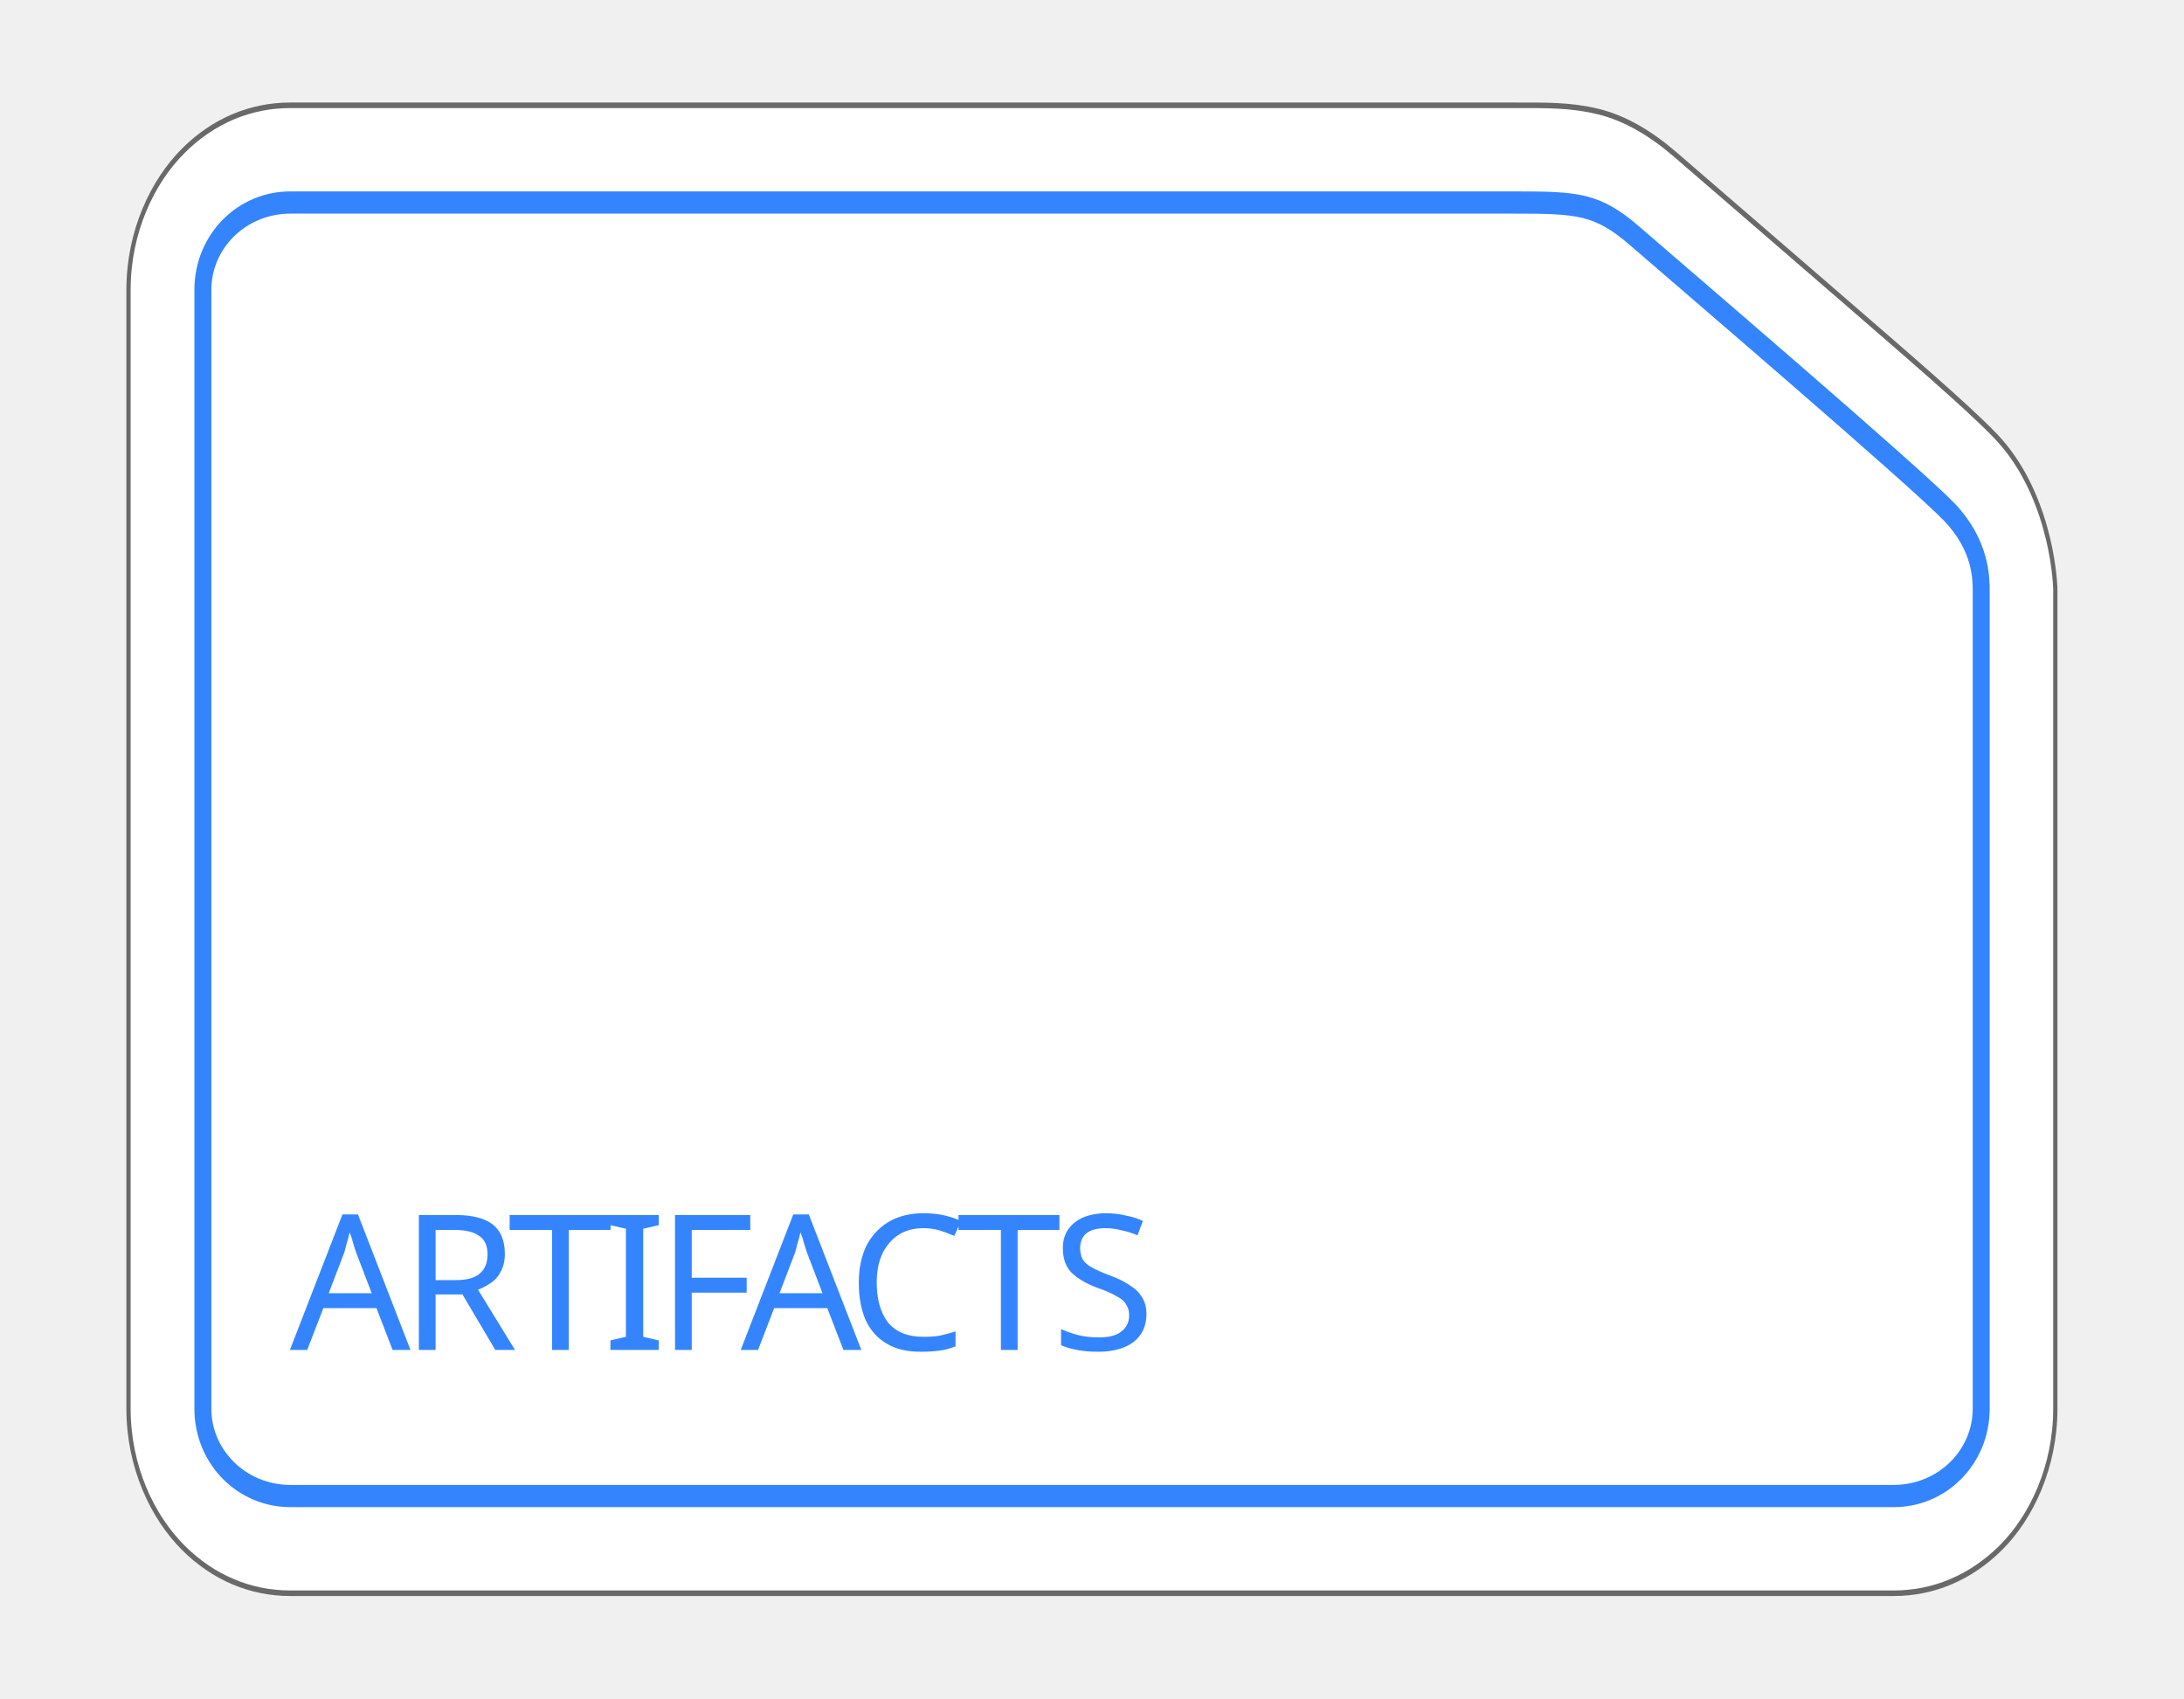
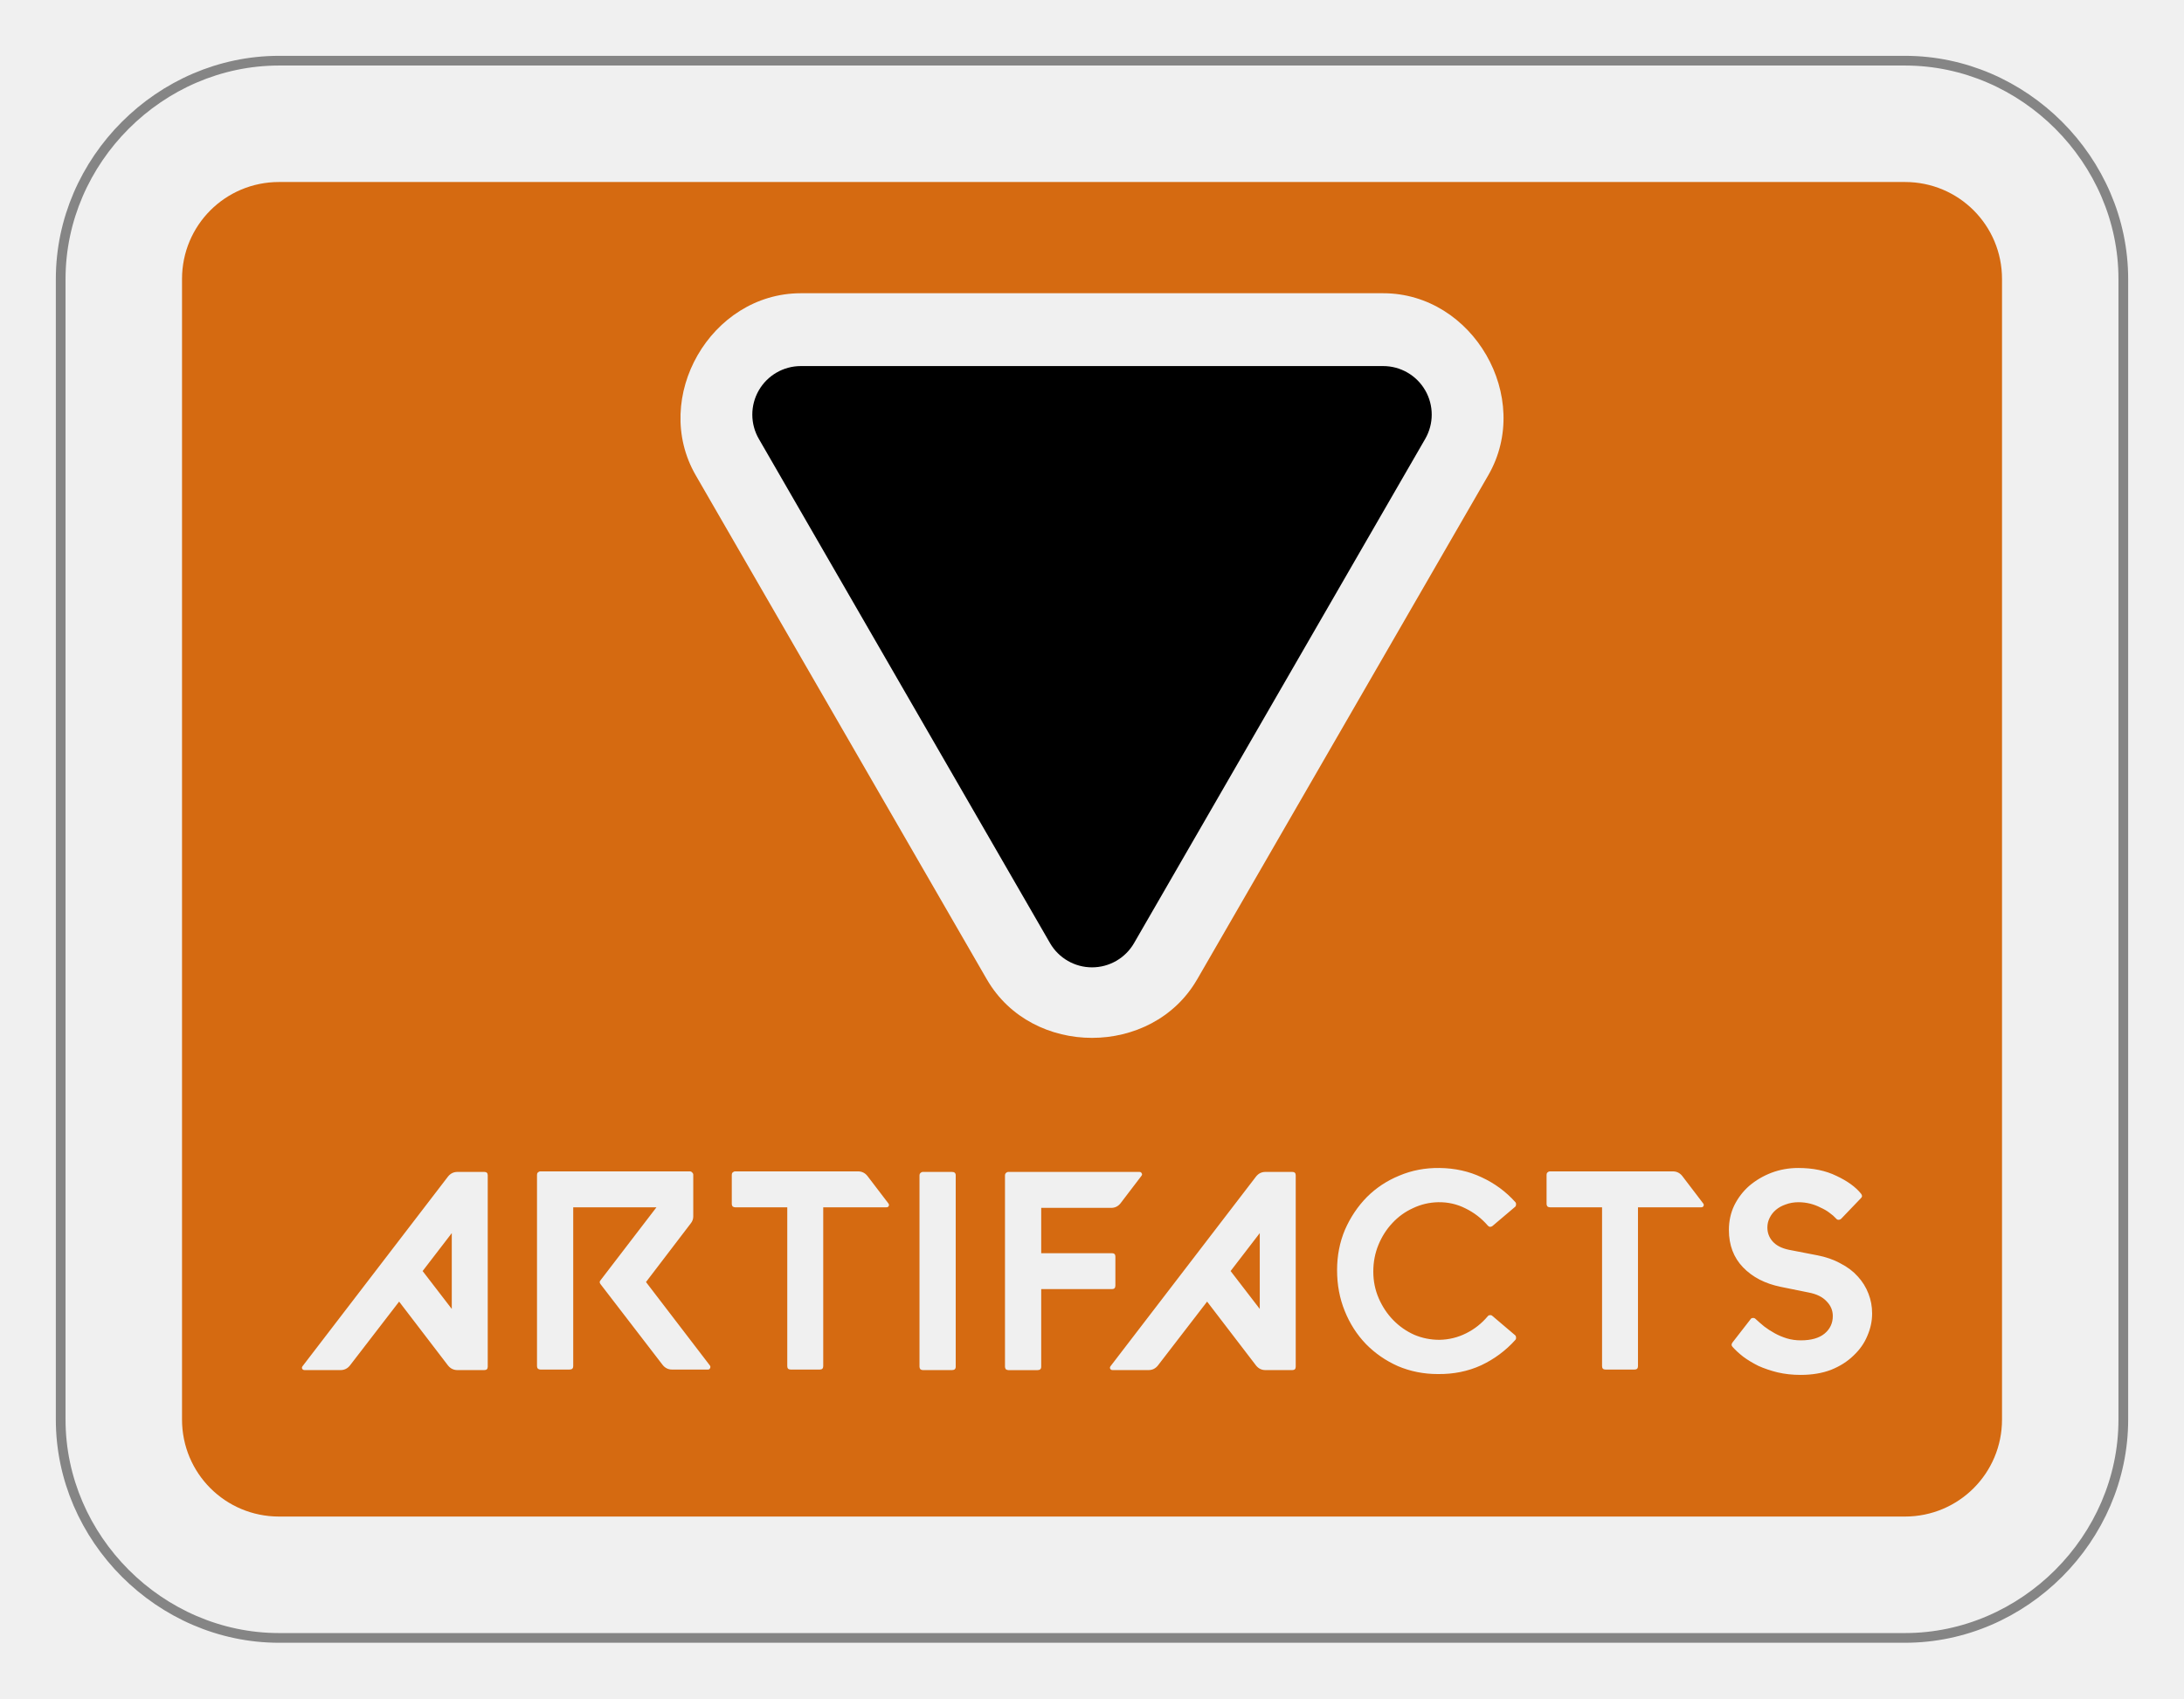
<svg xmlns="http://www.w3.org/2000/svg" width="2.25in" height="1.75in" viewBox="0 0 57.15 44.45" version="1.1" id="svg1">
  <defs id="defs1">
    </defs>
  <g id="layer1">
-     <rect style="display:none;fill:#ffe9a6;stroke-width:0.525;stroke-linecap:round;stroke-linejoin:round" id="rect1" width="50.8" height="38.1" x="3.175" y="3.175" rx="2.54" ry="2.54" />
-     <path id="rect3" style="display:inline;fill:#ffffff;fill-opacity:1;stroke:#696969;stroke-width:0.07;stroke-linecap:round;stroke-linejoin:round;stroke-opacity:1;stroke-dasharray:none;paint-order:stroke markers fill" d="M 34.873 9.477 C 34.551 9.477 34.247 9.573 34.002 9.76 C 33.753 9.95 33.557 10.26 33.557 10.623 L 33.557 17.67 C 33.557 18.033 33.753 18.343 34.002 18.533 C 34.247 18.72 34.551 18.816 34.873 18.816 L 48.102 18.816 C 48.423 18.816 48.727 18.72 48.973 18.533 C 49.224 18.342 49.416 18.029 49.416 17.67 L 49.416 12.521 C 49.416 12.416 49.358 11.898 48.93 11.557 C 48.697 11.371 48.182 11.035 47.613 10.658 C 47.044 10.281 46.464 9.901 46.293 9.787 C 46.098 9.658 45.886 9.558 45.658 9.516 C 45.434 9.474 45.232 9.477 44.971 9.477 L 34.873 9.477 z M 34.363 10.233 C 34.363 10.233 34.364 10.233 34.364 10.233 C 34.331 10.257 34.301 10.285 34.276 10.314 C 34.301 10.285 34.331 10.257 34.363 10.233 z M 48.558 12.022 C 48.625 12.074 48.674 12.127 48.711 12.178 C 48.674 12.127 48.625 12.074 48.558 12.022 z M 34.276 17.979 C 34.301 18.008 34.331 18.035 34.364 18.06 C 34.331 18.035 34.301 18.008 34.276 17.979 z M 48.699 17.979 C 48.673 18.008 48.643 18.035 48.611 18.06 C 48.643 18.035 48.673 18.008 48.699 17.979 z " transform="matrix(3.17228,0,0,4.153963,-103.034,-36.53877)" />
-     <g id="g1" transform="translate(10.09697,-1.109545)" style="stroke:none">
-       <path style="fill:#3485fd;stroke:none;stroke-width:8.407;stroke-linecap:round;stroke-linejoin:round;stroke-dasharray:none;stroke-opacity:1;paint-order:stroke markers fill" id="path2" transform="matrix(0.7553055,0,0,0.7553055,4.010535,5.745866)" />
-       <path style="fill:#000000;fill-opacity:1;stroke:none;stroke-width:3.81;stroke-linecap:round;stroke-linejoin:round;stroke-dasharray:none;stroke-opacity:1;paint-order:stroke markers fill" id="path3" transform="matrix(1.50948,0,0,1.50948,-8.862273,-4.148145)" />
-     </g>
-     <text xml:space="preserve" style="font-style:normal;font-variant:normal;font-weight:normal;font-stretch:normal;font-size:4.939px;line-height:1;font-family:'Cyborg Punk';-inkscape-font-specification:'Cyborg Punk, Normal';font-variant-ligatures:normal;font-variant-caps:normal;font-variant-numeric:normal;font-variant-east-asian:normal;letter-spacing:-0.265px;word-spacing:0px;writing-mode:lr-tb;text-orientation:upright;fill:none;fill-opacity:1;stroke:#cfc8b3;stroke-width:0.762;stroke-linecap:round;stroke-linejoin:round;stroke-dasharray:none;stroke-opacity:1;paint-order:stroke markers fill" x="7.587" y="35.326" id="text8">
-       <tspan id="tspan8" style="font-style:normal;font-variant:normal;font-weight:normal;font-stretch:normal;font-size:4.939px;font-family:'Cyborg Punk';-inkscape-font-specification:'Cyborg Punk, Normal';font-variant-ligatures:normal;font-variant-caps:normal;font-variant-numeric:normal;font-variant-east-asian:normal;letter-spacing:-0.265px;fill:#3485fd;fill-opacity:1;stroke:none;stroke-width:0.762" x="7.587" y="35.326">ARTIFACTS</tspan>
+     <path style="color:#000000;display:none;fill:#d56a11;stroke-linecap:round;stroke-linejoin:round;-inkscape-stroke:none;paint-order:markers stroke fill" d="M 7.303,4.763 H 49.847 c 1.407,0 2.54,1.133 2.54,2.54 V 37.148 c 0,1.407 -1.133,2.54 -2.54,2.54 H 7.303 c -1.407,0 -2.54,-1.133 -2.54,-2.54 V 7.303 c 0,-1.407 1.133,-2.54 2.54,-2.54 z" id="path28" />
+     <text xml:space="preserve" style="font-style:normal;font-variant:normal;font-weight:normal;font-stretch:normal;font-size:7.408px;line-height:1;font-family:VALORANT;-inkscape-font-specification:'VALORANT, Normal';font-variant-ligatures:normal;font-variant-caps:normal;font-variant-numeric:normal;font-variant-east-asian:normal;text-align:center;letter-spacing:-0.926px;word-spacing:0px;writing-mode:lr-tb;text-orientation:upright;text-anchor:middle;display:none;fill:#ffffff;fill-opacity:1;stroke:#cfc8b3;stroke-width:0.762;stroke-linecap:round;stroke-linejoin:round;stroke-dasharray:none;stroke-opacity:1;paint-order:stroke markers fill" x="28.528" y="35.855" id="text10">
+       <tspan id="tspan10" style="font-style:normal;font-variant:normal;font-weight:normal;font-stretch:normal;font-size:7.408px;font-family:VALORANT;-inkscape-font-specification:'VALORANT, Normal';font-variant-ligatures:normal;font-variant-caps:normal;font-variant-numeric:normal;font-variant-east-asian:normal;text-align:center;letter-spacing:-0.926px;text-anchor:middle;fill:#ffffff;fill-opacity:1;stroke:none;stroke-width:0.762" x="28.065" y="35.855">A R T I FA C T S</tspan>
    </text>
-     <path id="path5" style="display:inline;fill:none;stroke:#3485fd;stroke-width:0.14;stroke-linecap:round;stroke-linejoin:round;fill-opacity:1" transform="matrix(3.17228,0,0,4.153963,-103.034,-36.53877)" d="m 34.874,10.072 h 10.097 c 0.521,0 0.684,0.006 0.995,0.212 0.353,0.234 2.302,1.507 2.593,1.738 0.265,0.212 0.263,0.421 0.263,0.5 v 5.149 c 0,0.305 -0.321,0.55 -0.721,0.55 H 34.874 c -0.399,0 -0.721,-0.245 -0.721,-0.55 v -7.049 c 0,-0.305 0.321,-0.55 0.721,-0.55 z" />
+     <path id="path29" style="color:#000000;fill:#d56a11;stroke-linecap:round;stroke-linejoin:round;-inkscape-stroke:none;paint-order:markers stroke fill" d="M 7.302 4.763 C 5.895 4.763 4.763 5.895 4.763 7.302 L 4.763 37.148 C 4.763 38.555 5.895 39.688 7.302 39.688 L 49.848 39.688 C 51.255 39.688 52.388 38.555 52.388 37.148 L 52.388 7.302 C 52.388 5.895 51.255 4.763 49.848 4.763 L 7.302 4.763 z M 20.951 7.674 A 1.905 1.905 0 0 1 20.953 7.674 L 36.194 7.674 C 38.547 7.673 40.123 10.402 38.943 12.44 L 31.324 25.635 A 1.905 1.905 0 0 1 31.322 25.637 C 30.144 27.669 27.006 27.669 25.828 25.637 A 1.905 1.905 0 0 1 25.826 25.635 L 18.207 12.44 C 17.029 10.404 18.599 7.678 20.951 7.674 z M 22.054 11.485 L 28.576 22.777 L 35.096 11.485 L 22.054 11.485 z M 28.029 23.725 C 28.029 23.726 28.026 23.726 28.025 23.727 L 28.025 23.73 L 28.029 23.725 z M 37.67 30.566 C 38.07 30.571 38.438 30.652 38.773 30.811 C 39.114 30.969 39.408 31.186 39.655 31.462 C 39.67 31.482 39.675 31.504 39.67 31.529 C 39.67 31.554 39.66 31.573 39.64 31.588 L 39.055 32.084 C 39.035 32.099 39.013 32.107 38.988 32.107 C 38.964 32.102 38.944 32.09 38.929 32.07 C 38.766 31.882 38.573 31.734 38.351 31.625 C 38.129 31.512 37.889 31.457 37.632 31.462 C 37.4 31.467 37.18 31.519 36.973 31.618 C 36.766 31.712 36.586 31.843 36.432 32.01 C 36.279 32.173 36.158 32.364 36.069 32.581 C 35.98 32.798 35.936 33.031 35.936 33.278 C 35.936 33.524 35.983 33.756 36.077 33.974 C 36.171 34.191 36.297 34.381 36.455 34.544 C 36.613 34.707 36.795 34.835 37.003 34.929 C 37.21 35.018 37.432 35.063 37.67 35.063 C 37.916 35.058 38.149 35.001 38.366 34.892 C 38.583 34.784 38.771 34.636 38.929 34.448 C 38.944 34.428 38.964 34.418 38.988 34.418 C 39.013 34.413 39.035 34.421 39.055 34.44 L 39.64 34.937 C 39.66 34.952 39.67 34.972 39.67 34.996 C 39.675 35.021 39.67 35.043 39.655 35.063 C 39.403 35.344 39.104 35.567 38.758 35.73 C 38.413 35.888 38.035 35.964 37.625 35.959 C 37.255 35.959 36.907 35.89 36.581 35.752 C 36.26 35.609 35.981 35.416 35.744 35.174 C 35.506 34.927 35.321 34.638 35.188 34.307 C 35.054 33.976 34.988 33.621 34.988 33.24 C 34.988 32.86 35.057 32.507 35.195 32.181 C 35.338 31.855 35.529 31.571 35.766 31.329 C 36.008 31.087 36.291 30.899 36.617 30.766 C 36.943 30.628 37.294 30.561 37.67 30.566 z M 47.056 30.566 C 47.441 30.566 47.774 30.635 48.056 30.773 C 48.342 30.907 48.557 31.062 48.7 31.24 C 48.735 31.284 48.733 31.324 48.693 31.359 L 48.182 31.892 C 48.162 31.912 48.137 31.922 48.108 31.922 C 48.083 31.922 48.061 31.909 48.041 31.884 C 47.997 31.835 47.94 31.786 47.871 31.737 C 47.807 31.687 47.73 31.643 47.641 31.603 C 47.557 31.559 47.466 31.524 47.367 31.499 C 47.268 31.475 47.167 31.462 47.063 31.462 C 46.94 31.462 46.826 31.482 46.723 31.522 C 46.624 31.556 46.54 31.603 46.471 31.662 C 46.401 31.721 46.347 31.791 46.308 31.87 C 46.268 31.949 46.248 32.033 46.248 32.122 C 46.248 32.265 46.295 32.388 46.389 32.492 C 46.483 32.596 46.624 32.668 46.812 32.707 L 47.538 32.848 C 47.775 32.892 47.982 32.964 48.16 33.063 C 48.343 33.156 48.493 33.27 48.612 33.403 C 48.735 33.536 48.829 33.687 48.893 33.855 C 48.957 34.018 48.989 34.191 48.989 34.374 C 48.989 34.571 48.948 34.766 48.864 34.959 C 48.785 35.152 48.663 35.324 48.5 35.477 C 48.342 35.631 48.148 35.754 47.915 35.848 C 47.683 35.937 47.416 35.981 47.115 35.981 C 46.903 35.981 46.703 35.959 46.515 35.915 C 46.332 35.87 46.164 35.813 46.011 35.744 C 45.863 35.67 45.733 35.591 45.619 35.507 C 45.505 35.418 45.411 35.332 45.337 35.248 C 45.303 35.213 45.303 35.174 45.337 35.13 L 45.804 34.529 C 45.819 34.504 45.839 34.492 45.863 34.492 C 45.893 34.488 45.917 34.495 45.937 34.515 C 46.006 34.579 46.083 34.646 46.167 34.715 C 46.251 34.779 46.342 34.838 46.441 34.892 C 46.54 34.947 46.646 34.991 46.759 35.026 C 46.873 35.06 46.994 35.077 47.123 35.077 C 47.394 35.077 47.602 35.018 47.745 34.9 C 47.888 34.781 47.96 34.628 47.96 34.44 C 47.96 34.292 47.905 34.164 47.797 34.055 C 47.693 33.942 47.537 33.865 47.33 33.825 L 46.604 33.678 C 46.189 33.594 45.858 33.423 45.611 33.166 C 45.364 32.91 45.241 32.583 45.241 32.188 C 45.241 31.956 45.288 31.741 45.382 31.544 C 45.481 31.346 45.611 31.176 45.774 31.033 C 45.942 30.89 46.135 30.776 46.352 30.692 C 46.574 30.608 46.809 30.566 47.056 30.566 z M 14.141 30.655 L 18.052 30.655 C 18.077 30.655 18.097 30.665 18.112 30.684 C 18.131 30.699 18.141 30.719 18.141 30.744 L 18.141 31.833 C 18.141 31.902 18.119 31.963 18.074 32.018 L 16.904 33.551 L 18.578 35.737 C 18.593 35.762 18.593 35.786 18.578 35.811 C 18.568 35.83 18.551 35.841 18.527 35.841 L 17.585 35.841 C 17.487 35.841 17.405 35.801 17.341 35.722 L 15.718 33.611 C 15.684 33.571 15.684 33.534 15.718 33.5 L 17.178 31.595 L 15 31.595 L 15 35.752 C 15 35.811 14.968 35.841 14.903 35.841 L 14.141 35.841 C 14.116 35.841 14.094 35.833 14.074 35.818 C 14.059 35.799 14.052 35.777 14.052 35.752 L 14.052 30.744 C 14.052 30.719 14.059 30.699 14.074 30.684 C 14.094 30.665 14.116 30.655 14.141 30.655 z M 19.238 30.655 L 22.453 30.655 C 22.552 30.655 22.633 30.694 22.697 30.773 L 23.246 31.492 C 23.265 31.517 23.268 31.541 23.253 31.566 C 23.243 31.586 23.223 31.595 23.193 31.595 L 21.542 31.595 L 21.542 35.752 C 21.542 35.811 21.512 35.841 21.452 35.841 L 20.69 35.841 C 20.63 35.841 20.601 35.811 20.601 35.752 L 20.601 31.595 L 19.238 31.595 C 19.213 31.595 19.191 31.588 19.171 31.573 C 19.156 31.554 19.149 31.531 19.149 31.507 L 19.149 30.744 C 19.149 30.719 19.156 30.699 19.171 30.684 C 19.191 30.665 19.213 30.655 19.238 30.655 z M 40.559 30.655 L 43.774 30.655 C 43.873 30.655 43.954 30.694 44.019 30.773 L 44.567 31.492 C 44.587 31.517 44.589 31.541 44.574 31.566 C 44.564 31.586 44.544 31.595 44.515 31.595 L 42.862 31.595 L 42.862 35.752 C 42.862 35.811 42.833 35.841 42.774 35.841 L 42.011 35.841 C 41.952 35.841 41.922 35.811 41.922 35.752 L 41.922 31.595 L 40.559 31.595 C 40.534 31.595 40.512 31.588 40.492 31.573 C 40.477 31.554 40.47 31.531 40.47 31.507 L 40.47 30.744 C 40.47 30.719 40.477 30.699 40.492 30.684 C 40.512 30.665 40.534 30.655 40.559 30.655 z M 11.97 30.669 L 12.674 30.669 C 12.733 30.669 12.763 30.699 12.763 30.758 L 12.763 35.766 C 12.763 35.826 12.733 35.855 12.674 35.855 L 11.97 35.855 C 11.871 35.855 11.79 35.816 11.725 35.737 L 10.444 34.063 L 9.155 35.737 C 9.091 35.816 9.009 35.855 8.911 35.855 L 7.97 35.855 C 7.945 35.855 7.925 35.845 7.91 35.826 C 7.895 35.801 7.898 35.777 7.918 35.752 L 11.725 30.788 C 11.79 30.709 11.871 30.669 11.97 30.669 z M 24.149 30.669 L 24.912 30.669 C 24.976 30.669 25.009 30.699 25.009 30.758 L 25.009 35.766 C 25.009 35.826 24.976 35.855 24.912 35.855 L 24.149 35.855 C 24.125 35.855 24.103 35.848 24.083 35.833 C 24.068 35.813 24.061 35.791 24.061 35.766 L 24.061 30.758 C 24.061 30.734 24.068 30.714 24.083 30.699 C 24.103 30.68 24.125 30.669 24.149 30.669 z M 26.387 30.669 L 29.817 30.669 C 29.846 30.669 29.866 30.682 29.876 30.707 C 29.891 30.726 29.888 30.749 29.868 30.773 L 29.32 31.492 C 29.256 31.571 29.175 31.61 29.076 31.61 L 27.246 31.61 L 27.246 32.796 L 29.098 32.796 C 29.157 32.796 29.187 32.826 29.187 32.885 L 29.187 33.64 C 29.187 33.705 29.157 33.736 29.098 33.736 L 27.246 33.736 L 27.246 35.766 C 27.246 35.826 27.214 35.856 27.15 35.856 L 26.387 35.856 C 26.362 35.856 26.34 35.848 26.32 35.833 C 26.305 35.814 26.298 35.791 26.298 35.766 L 26.298 30.758 C 26.298 30.734 26.305 30.714 26.32 30.699 C 26.34 30.68 26.362 30.669 26.387 30.669 z M 33.113 30.669 L 33.817 30.669 C 33.876 30.669 33.906 30.699 33.906 30.758 L 33.906 35.766 C 33.906 35.826 33.876 35.855 33.817 35.855 L 33.113 35.855 C 33.014 35.855 32.933 35.816 32.869 35.737 L 31.587 34.063 L 30.298 35.737 C 30.234 35.816 30.153 35.855 30.054 35.855 L 29.113 35.855 C 29.088 35.855 29.068 35.845 29.054 35.826 C 29.039 35.801 29.042 35.777 29.061 35.752 L 32.869 30.788 C 32.933 30.709 33.014 30.669 33.113 30.669 z M 11.822 32.27 L 11.059 33.263 L 11.822 34.255 L 11.822 32.27 z M 32.965 32.27 L 32.202 33.263 L 32.965 34.255 L 32.965 32.27 z " />
+     <path style="color:#000000;fill:#000000;stroke-linecap:round;stroke-linejoin:round;-inkscape-stroke:none;paint-order:stroke markers fill" d="m 20.954,9.58 a 1.27,1.27 0 0 0 -1.097,1.906 l 7.62,13.196 a 1.27,1.27 0 0 0 2.198,0 L 37.294,11.486 A 1.27,1.27 0 0 0 36.193,9.58 Z" id="path31" />
+     <path id="path26" style="color:#000000;fill:none;stroke-linecap:round;stroke-linejoin:round;paint-order:markers stroke fill;stroke:#858585;stroke-opacity:1;stroke-width:0.254;stroke-dasharray:none" d="M 7.303 1.588 C 4.192 1.588 1.588 4.192 1.588 7.303 L 1.588 37.149 C 1.588 40.26 4.192 42.864 7.303 42.864 L 49.848 42.864 C 52.959 42.864 55.562 40.26 55.562 37.149 L 55.562 7.303 C 55.562 4.192 52.959 1.588 49.848 1.588 L 7.303 1.588 z " />
  </g>
</svg>
